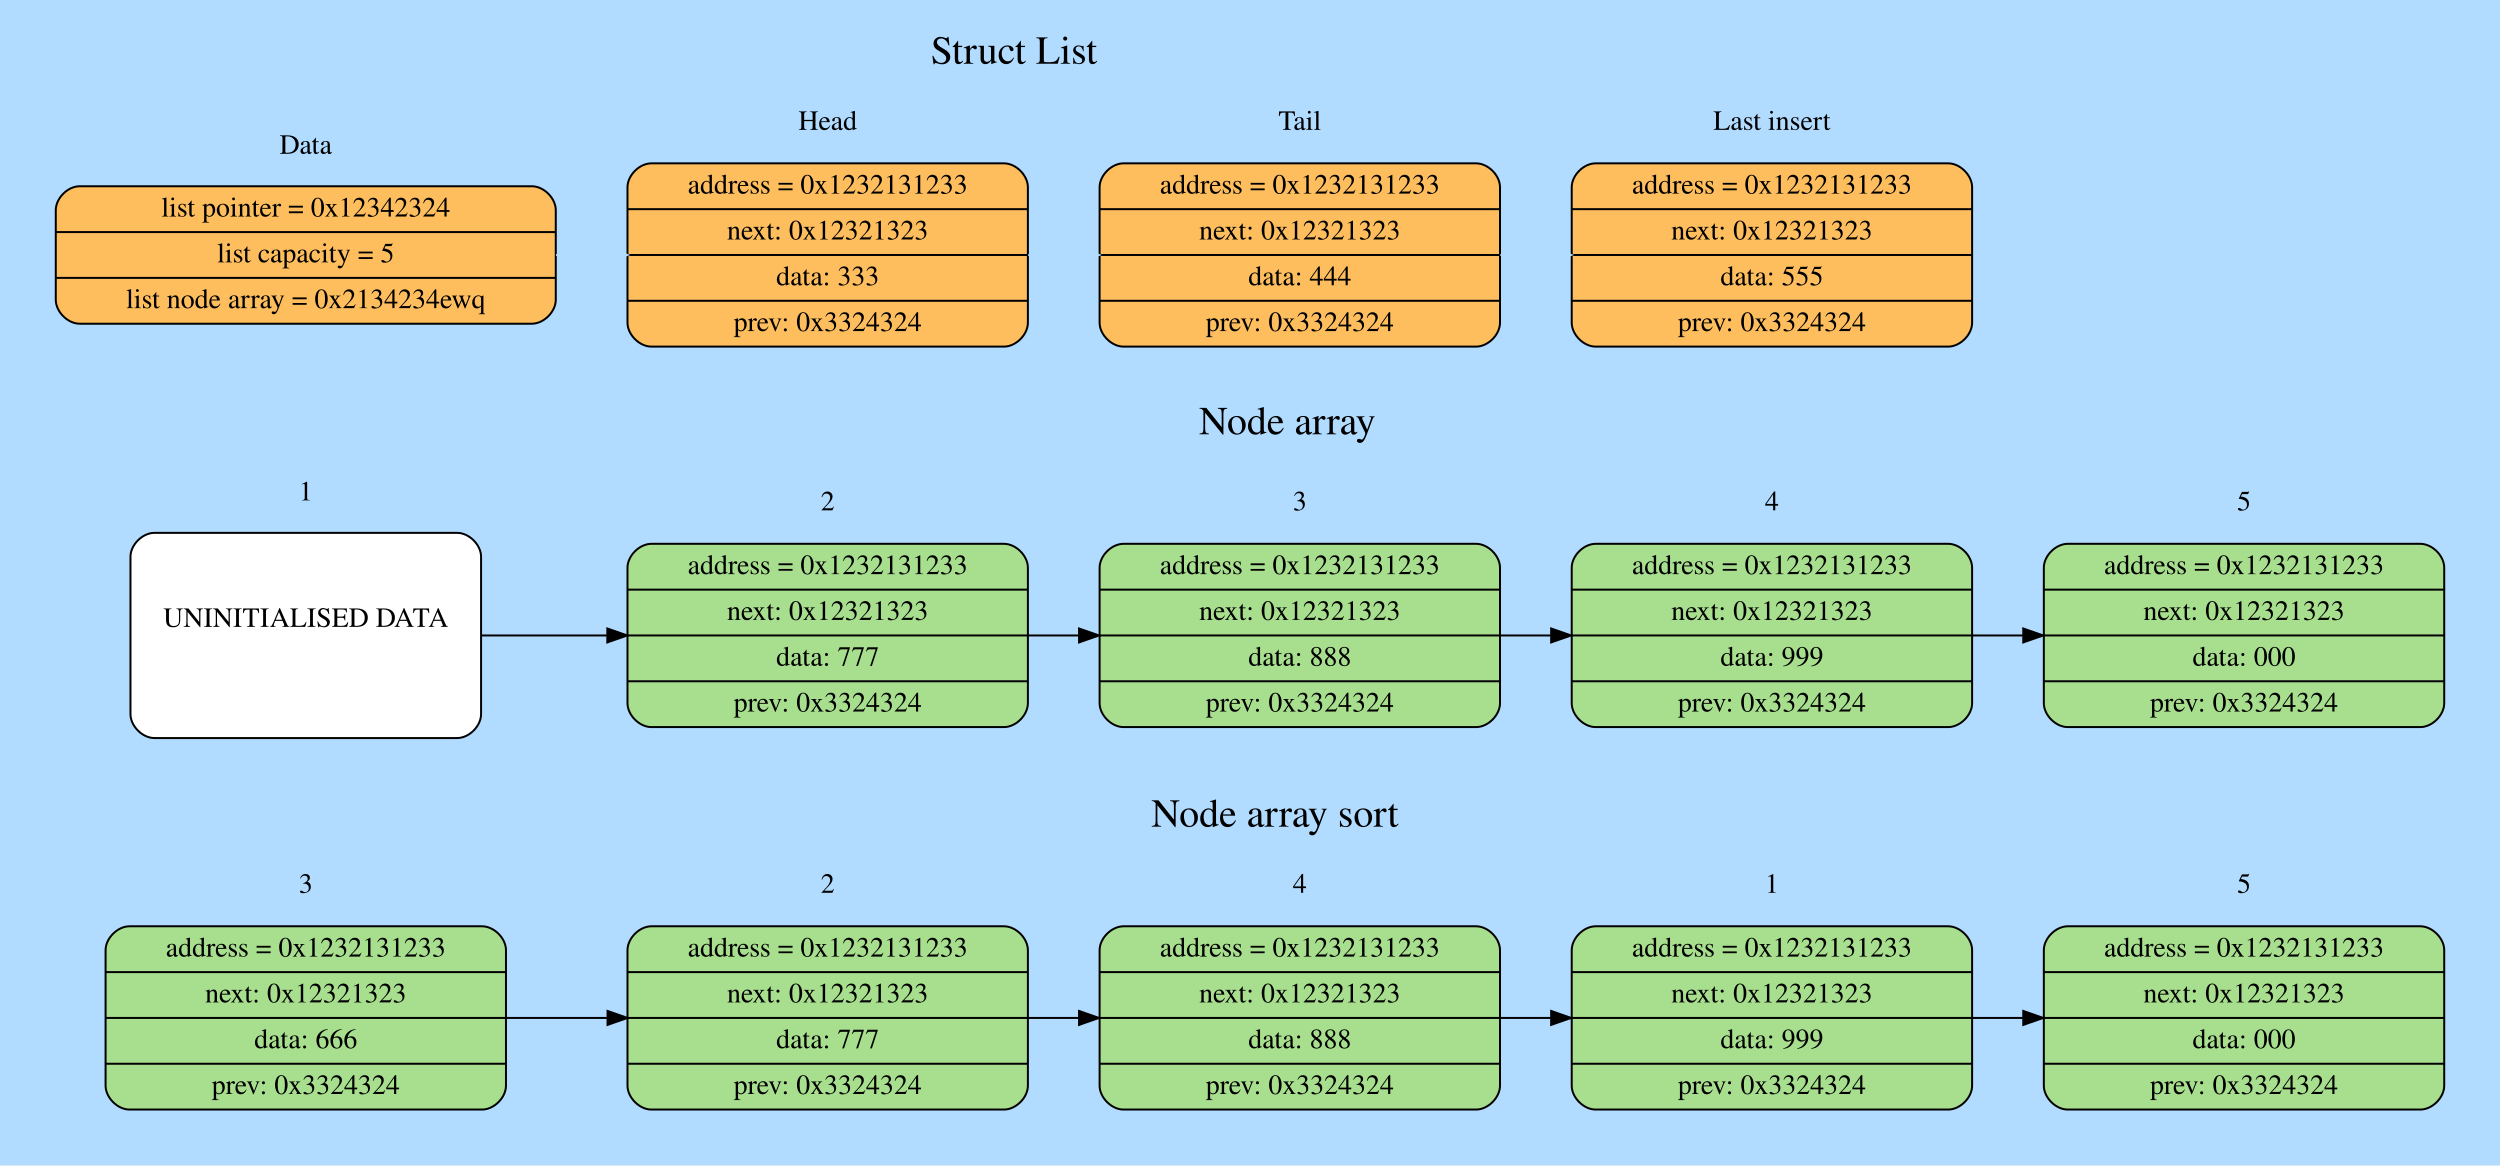
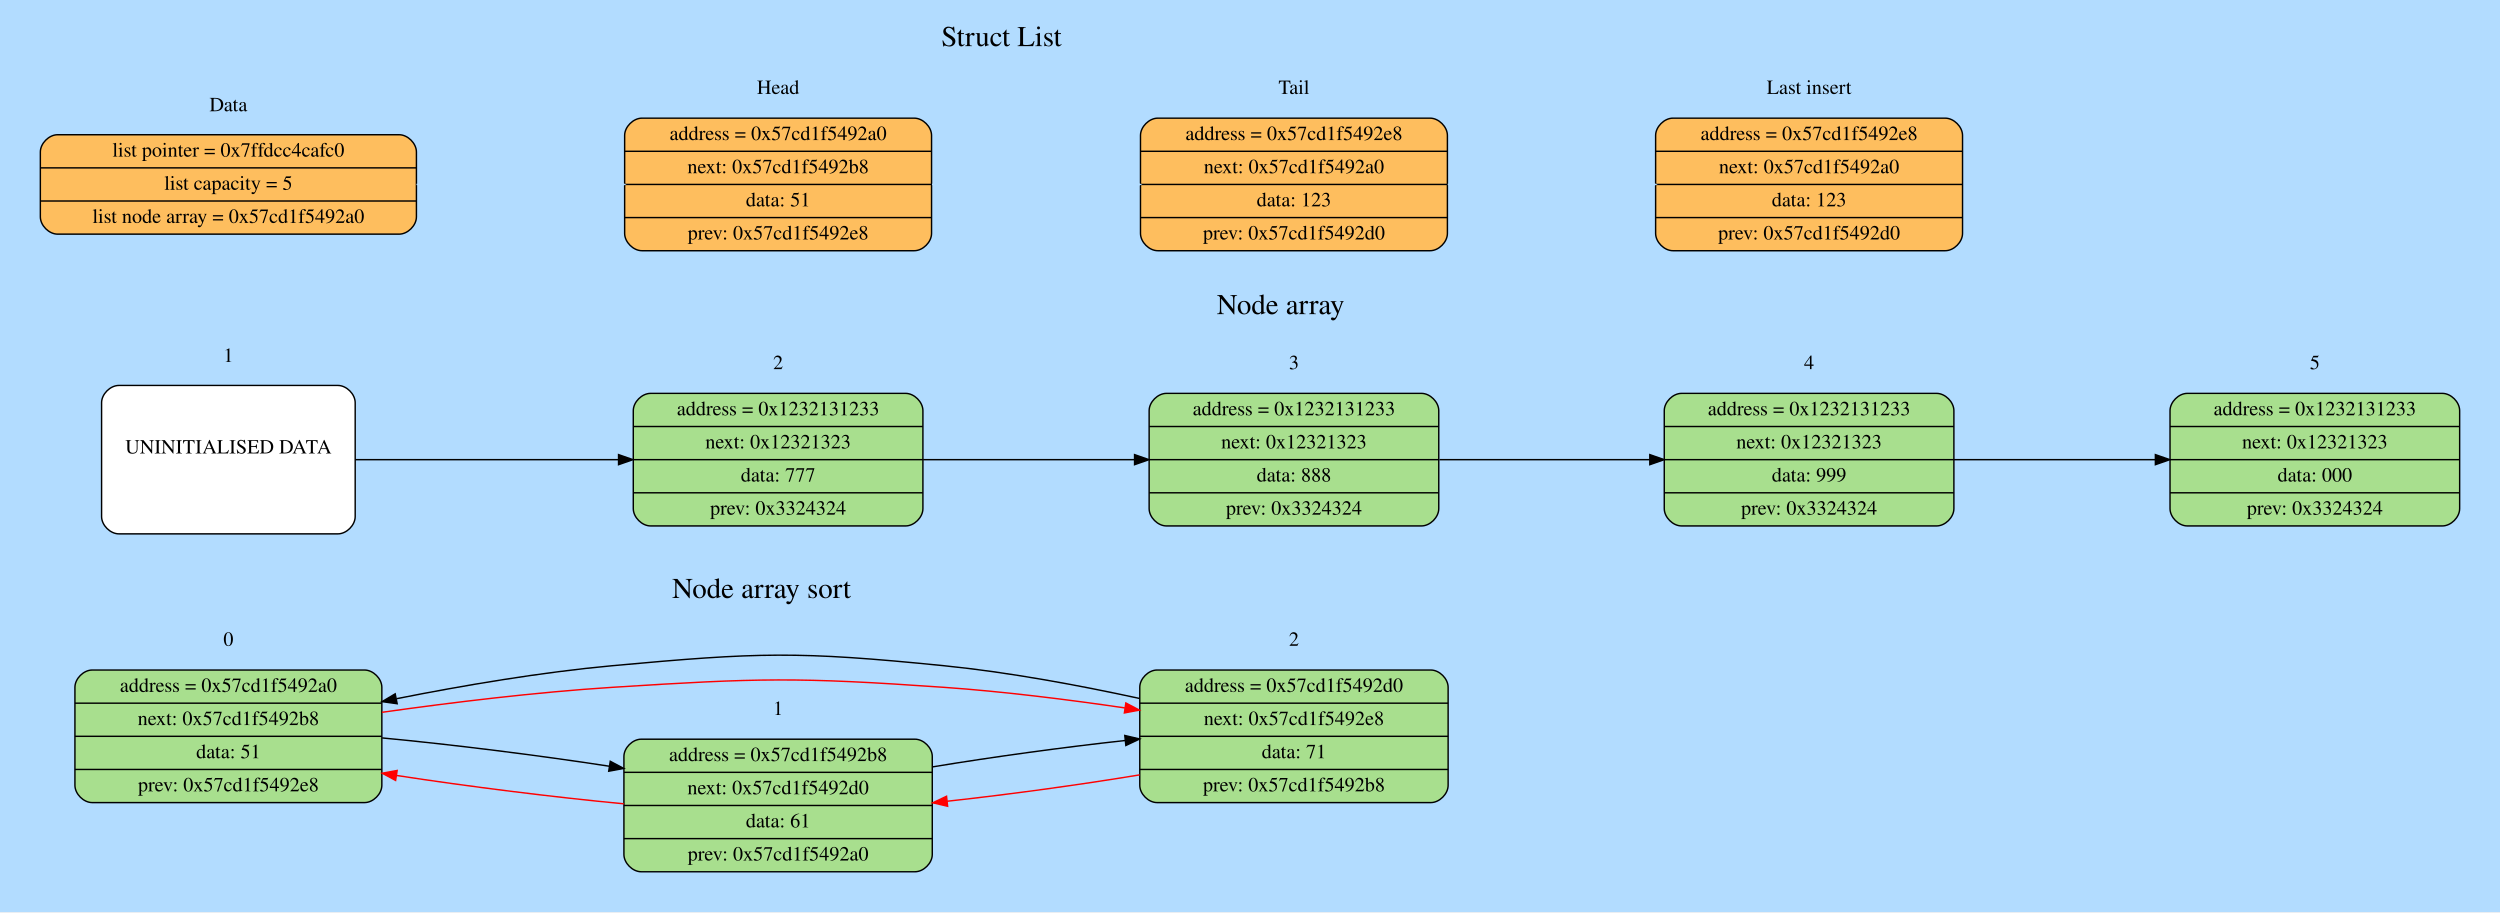
- <svg xmlns="http://www.w3.org/2000/svg" width="1255pt" height="585pt" viewBox="0.00 0.00 1255.00 585.00">
-   <g id="graph0" class="graph" transform="scale(1 1) rotate(0) translate(4 581)">
-     <polygon fill="#b2dcff" stroke="transparent" points="-4,4 -4,-581 1251,-581 1251,4 -4,4" />
+ <svg xmlns="http://www.w3.org/2000/svg" width="1735pt" height="633pt" viewBox="0.00 0.00 1735.00 633.00">
+   <g id="graph0" class="graph" transform="scale(1 1) rotate(0) translate(4 629)">
+     <polygon fill="#b2dcff" stroke="transparent" points="-4,4 -4,-629 1731,-629 1731,4 -4,4" />
    <g id="clust1" class="cluster">
-       <polygon fill="#b2dcff" stroke="#b2dcff" points="33,-8 33,-186 1239,-186 1239,-8 33,-8" />
-       <text text-anchor="middle" x="636" y="-166" font-family="Times,serif" font-size="20.00">Node array sort</text>
+       <polygon fill="#b2dcff" stroke="#b2dcff" points="32,-8 32,-234 1017,-234 1017,-8 32,-8" />
+       <text text-anchor="middle" x="524.5" y="-214" font-family="Times,serif" font-size="20.00">Node array sort</text>
    </g>
    <g id="clust2" class="cluster">
-       <polygon fill="#b2dcff" stroke="#b2dcff" points="41,-16 41,-148 258,-148 258,-16 41,-16" />
-       <text text-anchor="middle" x="149.5" y="-132.8" font-family="Times,serif" font-size="14.00">3</text>
+       <polygon fill="#b2dcff" stroke="#b2dcff" points="40,-64 40,-196 269,-196 269,-64 40,-64" />
+       <text text-anchor="middle" x="154.5" y="-180.8" font-family="Times,serif" font-size="14.00">0</text>
    </g>
    <g id="clust3" class="cluster">
-       <polygon fill="#b2dcff" stroke="#b2dcff" points="303,-16 303,-148 520,-148 520,-16 303,-16" />
-       <text text-anchor="middle" x="411.5" y="-132.8" font-family="Times,serif" font-size="14.00">2</text>
+       <polygon fill="#b2dcff" stroke="#b2dcff" points="421,-16 421,-148 651,-148 651,-16 421,-16" />
+       <text text-anchor="middle" x="536" y="-132.8" font-family="Times,serif" font-size="14.00">1</text>
    </g>
    <g id="clust4" class="cluster">
-       <polygon fill="#b2dcff" stroke="#b2dcff" points="540,-16 540,-148 757,-148 757,-16 540,-16" />
-       <text text-anchor="middle" x="648.5" y="-132.8" font-family="Times,serif" font-size="14.00">4</text>
+       <polygon fill="#b2dcff" stroke="#b2dcff" points="779,-64 779,-196 1009,-196 1009,-64 779,-64" />
+       <text text-anchor="middle" x="894" y="-180.8" font-family="Times,serif" font-size="14.00">2</text>
    </g>
    <g id="clust5" class="cluster">
-       <polygon fill="#b2dcff" stroke="#b2dcff" points="777,-16 777,-148 994,-148 994,-16 777,-16" />
-       <text text-anchor="middle" x="885.5" y="-132.8" font-family="Times,serif" font-size="14.00">1</text>
+       <polygon fill="#b2dcff" stroke="#b2dcff" points="50.5,-242 50.5,-431 1719,-431 1719,-242 50.5,-242" />
+       <text text-anchor="middle" x="884.75" y="-411" font-family="Times,serif" font-size="20.00">Node array</text>
    </g>
    <g id="clust6" class="cluster">
-       <polygon fill="#b2dcff" stroke="#b2dcff" points="1014,-16 1014,-148 1231,-148 1231,-16 1014,-16" />
-       <text text-anchor="middle" x="1122.5" y="-132.8" font-family="Times,serif" font-size="14.00">5</text>
+       <polygon fill="#b2dcff" stroke="#b2dcff" points="58.5,-250 58.5,-393 250.5,-393 250.5,-250 58.5,-250" />
+       <text text-anchor="middle" x="154.5" y="-377.8" font-family="Times,serif" font-size="14.00">1</text>
    </g>
    <g id="clust7" class="cluster">
-       <polygon fill="#b2dcff" stroke="#b2dcff" points="45.5,-194 45.5,-383 1239,-383 1239,-194 45.5,-194" />
-       <text text-anchor="middle" x="642.25" y="-363" font-family="Times,serif" font-size="20.00">Node array</text>
+       <polygon fill="#b2dcff" stroke="#b2dcff" points="427.5,-256 427.5,-388 644.5,-388 644.5,-256 427.5,-256" />
+       <text text-anchor="middle" x="536" y="-372.8" font-family="Times,serif" font-size="14.00">2</text>
    </g>
    <g id="clust8" class="cluster">
-       <polygon fill="#b2dcff" stroke="#b2dcff" points="53.5,-202 53.5,-345 245.5,-345 245.5,-202 53.5,-202" />
-       <text text-anchor="middle" x="149.5" y="-329.8" font-family="Times,serif" font-size="14.00">1</text>
+       <polygon fill="#b2dcff" stroke="#b2dcff" points="785.5,-256 785.5,-388 1002.5,-388 1002.5,-256 785.5,-256" />
+       <text text-anchor="middle" x="894" y="-372.8" font-family="Times,serif" font-size="14.00">3</text>
    </g>
    <g id="clust9" class="cluster">
-       <polygon fill="#b2dcff" stroke="#b2dcff" points="303,-208 303,-340 520,-340 520,-208 303,-208" />
-       <text text-anchor="middle" x="411.5" y="-324.8" font-family="Times,serif" font-size="14.00">2</text>
+       <polygon fill="#b2dcff" stroke="#b2dcff" points="1143,-256 1143,-388 1360,-388 1360,-256 1143,-256" />
+       <text text-anchor="middle" x="1251.5" y="-372.8" font-family="Times,serif" font-size="14.00">4</text>
    </g>
    <g id="clust10" class="cluster">
-       <polygon fill="#b2dcff" stroke="#b2dcff" points="540,-208 540,-340 757,-340 757,-208 540,-208" />
-       <text text-anchor="middle" x="648.5" y="-324.8" font-family="Times,serif" font-size="14.00">3</text>
+       <polygon fill="#b2dcff" stroke="#b2dcff" points="1494,-256 1494,-388 1711,-388 1711,-256 1494,-256" />
+       <text text-anchor="middle" x="1602.5" y="-372.8" font-family="Times,serif" font-size="14.00">5</text>
    </g>
    <g id="clust11" class="cluster">
-       <polygon fill="#b2dcff" stroke="#b2dcff" points="777,-208 777,-340 994,-340 994,-208 777,-208" />
-       <text text-anchor="middle" x="885.5" y="-324.8" font-family="Times,serif" font-size="14.00">4</text>
+       <polygon fill="#b2dcff" stroke="#b2dcff" points="8,-439 8,-617 1374,-617 1374,-439 8,-439" />
+       <text text-anchor="middle" x="691" y="-597" font-family="Times,serif" font-size="20.00">                                           Struct List</text>
    </g>
    <g id="clust12" class="cluster">
-       <polygon fill="#b2dcff" stroke="#b2dcff" points="1014,-208 1014,-340 1231,-340 1231,-208 1014,-208" />
-       <text text-anchor="middle" x="1122.5" y="-324.8" font-family="Times,serif" font-size="14.00">5</text>
+       <polygon fill="#b2dcff" stroke="#b2dcff" points="16,-458 16,-567 293,-567 293,-458 16,-458" />
+       <text text-anchor="middle" x="154.5" y="-551.8" font-family="Times,serif" font-size="14.00">Data</text>
    </g>
    <g id="clust13" class="cluster">
-       <polygon fill="#b2dcff" stroke="#b2dcff" points="8,-391 8,-569 1002,-569 1002,-391 8,-391" />
-       <text text-anchor="middle" x="505" y="-549" font-family="Times,serif" font-size="20.00">                                           Struct List</text>
+       <polygon fill="#b2dcff" stroke="#b2dcff" points="421.5,-447 421.5,-579 650.5,-579 650.5,-447 421.5,-447" />
+       <text text-anchor="middle" x="536" y="-563.8" font-family="Times,serif" font-size="14.00">Head</text>
    </g>
    <g id="clust14" class="cluster">
-       <polygon fill="#b2dcff" stroke="#b2dcff" points="16,-410 16,-519 283,-519 283,-410 16,-410" />
-       <text text-anchor="middle" x="149.5" y="-503.8" font-family="Times,serif" font-size="14.00">Data</text>
+       <polygon fill="#b2dcff" stroke="#b2dcff" points="779.5,-447 779.5,-579 1008.5,-579 1008.5,-447 779.5,-447" />
+       <text text-anchor="middle" x="894" y="-563.8" font-family="Times,serif" font-size="14.00">Tail</text>
    </g>
    <g id="clust15" class="cluster">
-       <polygon fill="#b2dcff" stroke="#b2dcff" points="303,-399 303,-531 520,-531 520,-399 303,-399" />
-       <text text-anchor="middle" x="411.5" y="-515.8" font-family="Times,serif" font-size="14.00">Head</text>
-     </g>
-     <g id="clust16" class="cluster">
-       <polygon fill="#b2dcff" stroke="#b2dcff" points="540,-399 540,-531 757,-531 757,-399 540,-399" />
-       <text text-anchor="middle" x="648.5" y="-515.8" font-family="Times,serif" font-size="14.00">Tail</text>
-     </g>
-     <g id="clust17" class="cluster">
-       <polygon fill="#b2dcff" stroke="#b2dcff" points="777,-399 777,-531 994,-531 994,-399 777,-399" />
-       <text text-anchor="middle" x="885.5" y="-515.8" font-family="Times,serif" font-size="14.00">Last insert</text>
+       <polygon fill="#b2dcff" stroke="#b2dcff" points="1137,-447 1137,-579 1366,-579 1366,-447 1137,-447" />
+       <text text-anchor="middle" x="1251.5" y="-563.8" font-family="Times,serif" font-size="14.00">Last insert</text>
    </g>
    <g id="node1" class="node">
-       <path fill="#a8df8e" stroke="black" d="M61,-24C61,-24 238,-24 238,-24 244,-24 250,-30 250,-36 250,-36 250,-104 250,-104 250,-110 244,-116 238,-116 238,-116 61,-116 61,-116 55,-116 49,-110 49,-104 49,-104 49,-36 49,-36 49,-30 55,-24 61,-24" />
-       <text text-anchor="middle" x="149.5" y="-100.8" font-family="Times,serif" font-size="14.00">address = 0x1232131233</text>
-       <polyline fill="none" stroke="black" points="49,-93 250,-93 " />
-       <text text-anchor="middle" x="149.5" y="-77.8" font-family="Times,serif" font-size="14.00">next: 0x12321323</text>
-       <polyline fill="none" stroke="black" points="49,-70 250,-70 " />
-       <text text-anchor="middle" x="149.5" y="-54.8" font-family="Times,serif" font-size="14.00">data: 666</text>
-       <polyline fill="none" stroke="black" points="49,-47 250,-47 " />
-       <text text-anchor="middle" x="149.5" y="-31.8" font-family="Times,serif" font-size="14.00">prev: 0x3324324</text>
+       <path fill="#a8df8e" stroke="black" d="M60,-72C60,-72 249,-72 249,-72 255,-72 261,-78 261,-84 261,-84 261,-152 261,-152 261,-158 255,-164 249,-164 249,-164 60,-164 60,-164 54,-164 48,-158 48,-152 48,-152 48,-84 48,-84 48,-78 54,-72 60,-72" />
+       <text text-anchor="middle" x="154.5" y="-148.8" font-family="Times,serif" font-size="14.00">address = 0x57cd1f5492a0</text>
+       <polyline fill="none" stroke="black" points="48,-141 261,-141 " />
+       <text text-anchor="middle" x="154.5" y="-125.8" font-family="Times,serif" font-size="14.00">next: 0x57cd1f5492b8</text>
+       <polyline fill="none" stroke="black" points="48,-118 261,-118 " />
+       <text text-anchor="middle" x="154.5" y="-102.8" font-family="Times,serif" font-size="14.00">data: 51</text>
+       <polyline fill="none" stroke="black" points="48,-95 261,-95 " />
+       <text text-anchor="middle" x="154.5" y="-79.8" font-family="Times,serif" font-size="14.00">prev: 0x57cd1f5492e8</text>
    </g>
    <g id="node2" class="node">
-       <path fill="#a8df8e" stroke="black" d="M323,-24C323,-24 500,-24 500,-24 506,-24 512,-30 512,-36 512,-36 512,-104 512,-104 512,-110 506,-116 500,-116 500,-116 323,-116 323,-116 317,-116 311,-110 311,-104 311,-104 311,-36 311,-36 311,-30 317,-24 323,-24" />
-       <text text-anchor="middle" x="411.5" y="-100.8" font-family="Times,serif" font-size="14.00">address = 0x1232131233</text>
-       <polyline fill="none" stroke="black" points="311,-93 512,-93 " />
-       <text text-anchor="middle" x="411.5" y="-77.8" font-family="Times,serif" font-size="14.00">next: 0x12321323</text>
-       <polyline fill="none" stroke="black" points="311,-70 512,-70 " />
-       <text text-anchor="middle" x="411.5" y="-54.8" font-family="Times,serif" font-size="14.00">data: 777</text>
-       <polyline fill="none" stroke="black" points="311,-47 512,-47 " />
-       <text text-anchor="middle" x="411.5" y="-31.8" font-family="Times,serif" font-size="14.00">prev: 0x3324324</text>
+       <path fill="#a8df8e" stroke="black" d="M441,-24C441,-24 631,-24 631,-24 637,-24 643,-30 643,-36 643,-36 643,-104 643,-104 643,-110 637,-116 631,-116 631,-116 441,-116 441,-116 435,-116 429,-110 429,-104 429,-104 429,-36 429,-36 429,-30 435,-24 441,-24" />
+       <text text-anchor="middle" x="536" y="-100.8" font-family="Times,serif" font-size="14.00">address = 0x57cd1f5492b8</text>
+       <polyline fill="none" stroke="black" points="429,-93 643,-93 " />
+       <text text-anchor="middle" x="536" y="-77.8" font-family="Times,serif" font-size="14.00">next: 0x57cd1f5492d0</text>
+       <polyline fill="none" stroke="black" points="429,-70 643,-70 " />
+       <text text-anchor="middle" x="536" y="-54.8" font-family="Times,serif" font-size="14.00">data: 61</text>
+       <polyline fill="none" stroke="black" points="429,-47 643,-47 " />
+       <text text-anchor="middle" x="536" y="-31.8" font-family="Times,serif" font-size="14.00">prev: 0x57cd1f5492a0</text>
    </g>
    <g id="edge1" class="edge">
-       <path fill="none" stroke="black" d="M250.28,-70C266.76,-70 283.93,-70 300.65,-70" />
-       <polygon fill="black" stroke="black" points="300.99,-73.5 310.99,-70 300.99,-66.5 300.99,-73.5" />
+       <path fill="none" stroke="black" d="M261.21,-116.88C310.25,-112.24 368.67,-104.95 418.93,-97.23" />
+       <polygon fill="black" stroke="black" points="419.53,-100.68 428.87,-95.68 418.45,-93.77 419.53,-100.68" />
    </g>
    <g id="node3" class="node">
-       <path fill="#a8df8e" stroke="black" d="M560,-24C560,-24 737,-24 737,-24 743,-24 749,-30 749,-36 749,-36 749,-104 749,-104 749,-110 743,-116 737,-116 737,-116 560,-116 560,-116 554,-116 548,-110 548,-104 548,-104 548,-36 548,-36 548,-30 554,-24 560,-24" />
-       <text text-anchor="middle" x="648.5" y="-100.8" font-family="Times,serif" font-size="14.00">address = 0x1232131233</text>
-       <polyline fill="none" stroke="black" points="548,-93 749,-93 " />
-       <text text-anchor="middle" x="648.5" y="-77.8" font-family="Times,serif" font-size="14.00">next: 0x12321323</text>
-       <polyline fill="none" stroke="black" points="548,-70 749,-70 " />
-       <text text-anchor="middle" x="648.5" y="-54.8" font-family="Times,serif" font-size="14.00">data: 888</text>
-       <polyline fill="none" stroke="black" points="548,-47 749,-47 " />
-       <text text-anchor="middle" x="648.5" y="-31.8" font-family="Times,serif" font-size="14.00">prev: 0x3324324</text>
+       <path fill="#a8df8e" stroke="black" d="M799,-72C799,-72 989,-72 989,-72 995,-72 1001,-78 1001,-84 1001,-84 1001,-152 1001,-152 1001,-158 995,-164 989,-164 989,-164 799,-164 799,-164 793,-164 787,-158 787,-152 787,-152 787,-84 787,-84 787,-78 793,-72 799,-72" />
+       <text text-anchor="middle" x="894" y="-148.8" font-family="Times,serif" font-size="14.00">address = 0x57cd1f5492d0</text>
+       <polyline fill="none" stroke="black" points="787,-141 1001,-141 " />
+       <text text-anchor="middle" x="894" y="-125.8" font-family="Times,serif" font-size="14.00">next: 0x57cd1f5492e8</text>
+       <polyline fill="none" stroke="black" points="787,-118 1001,-118 " />
+       <text text-anchor="middle" x="894" y="-102.8" font-family="Times,serif" font-size="14.00">data: 71</text>
+       <polyline fill="none" stroke="black" points="787,-95 1001,-95 " />
+       <text text-anchor="middle" x="894" y="-79.8" font-family="Times,serif" font-size="14.00">prev: 0x57cd1f5492b8</text>
+     </g>
+     <g id="edge6" class="edge">
+       <path fill="none" stroke="red" d="M261.14,-134.67C309.7,-141.52 368.13,-148.63 421,-152 523.02,-158.51 549.03,-159.13 651,-152 692.16,-149.12 736.98,-143.52 776.73,-137.69" />
+       <polygon fill="red" stroke="red" points="777.34,-141.13 786.72,-136.2 776.31,-134.21 777.34,-141.13" />
+     </g>
+     <g id="edge5" class="edge">
+       <path fill="none" stroke="red" d="M428.87,-71.16C379.78,-75.82 321.35,-83.12 271.14,-90.83" />
+       <polygon fill="red" stroke="red" points="270.55,-87.38 261.21,-92.38 271.63,-94.3 270.55,-87.38" />
    </g>
    <g id="edge2" class="edge">
-       <path fill="none" stroke="black" d="M512.16,-70C520.52,-70 529,-70 537.44,-70" />
-       <polygon fill="black" stroke="black" points="537.68,-73.5 547.68,-70 537.68,-66.5 537.68,-73.5" />
+       <path fill="none" stroke="black" d="M643.33,-96.81C685.43,-103.76 733.96,-110.39 776.97,-115.1" />
+       <polygon fill="black" stroke="black" points="776.6,-118.58 786.91,-116.16 777.34,-111.62 776.6,-118.58" />
+     </g>
+     <g id="edge3" class="edge">
+       <path fill="none" stroke="black" d="M786.78,-144.28C744.78,-153.42 695.89,-162.5 651,-167 549.29,-177.19 522.8,-176.32 421,-167 371.53,-162.47 317.53,-153.3 271.21,-144.1" />
+       <polygon fill="black" stroke="black" points="271.64,-140.61 261.15,-142.07 270.26,-147.48 271.64,-140.61" />
+     </g>
+     <g id="edge4" class="edge">
+       <path fill="none" stroke="red" d="M786.91,-91.23C744.83,-84.28 696.31,-77.64 653.28,-72.93" />
+       <polygon fill="red" stroke="red" points="653.65,-69.45 643.33,-71.86 652.9,-76.41 653.65,-69.45" />
    </g>
    <g id="node4" class="node">
-       <path fill="#a8df8e" stroke="black" d="M797,-24C797,-24 974,-24 974,-24 980,-24 986,-30 986,-36 986,-36 986,-104 986,-104 986,-110 980,-116 974,-116 974,-116 797,-116 797,-116 791,-116 785,-110 785,-104 785,-104 785,-36 785,-36 785,-30 791,-24 797,-24" />
-       <text text-anchor="middle" x="885.5" y="-100.8" font-family="Times,serif" font-size="14.00">address = 0x1232131233</text>
-       <polyline fill="none" stroke="black" points="785,-93 986,-93 " />
-       <text text-anchor="middle" x="885.5" y="-77.8" font-family="Times,serif" font-size="14.00">next: 0x12321323</text>
-       <polyline fill="none" stroke="black" points="785,-70 986,-70 " />
-       <text text-anchor="middle" x="885.5" y="-54.8" font-family="Times,serif" font-size="14.00">data: 999</text>
-       <polyline fill="none" stroke="black" points="785,-47 986,-47 " />
-       <text text-anchor="middle" x="885.5" y="-31.8" font-family="Times,serif" font-size="14.00">prev: 0x3324324</text>
-     </g>
-     <g id="edge3" class="edge">
-       <path fill="none" stroke="black" d="M749.16,-70C757.52,-70 766,-70 774.44,-70" />
-       <polygon fill="black" stroke="black" points="774.68,-73.5 784.68,-70 774.68,-66.5 774.68,-73.5" />
+       <path fill="white" stroke="black" d="M78.5,-258.5C78.5,-258.5 230.5,-258.5 230.5,-258.5 236.5,-258.5 242.5,-264.5 242.5,-270.5 242.5,-270.5 242.5,-349.5 242.5,-349.5 242.5,-355.5 236.5,-361.5 230.5,-361.5 230.5,-361.5 78.5,-361.5 78.5,-361.5 72.5,-361.5 66.5,-355.5 66.5,-349.5 66.5,-349.5 66.5,-270.5 66.5,-270.5 66.5,-264.5 72.5,-258.5 78.5,-258.5" />
+       <text text-anchor="middle" x="154.5" y="-314.3" font-family="Times,serif" font-size="14.00">UNINITIALISED DATA</text>
    </g>
    <g id="node5" class="node">
-       <path fill="#a8df8e" stroke="black" d="M1034,-24C1034,-24 1211,-24 1211,-24 1217,-24 1223,-30 1223,-36 1223,-36 1223,-104 1223,-104 1223,-110 1217,-116 1211,-116 1211,-116 1034,-116 1034,-116 1028,-116 1022,-110 1022,-104 1022,-104 1022,-36 1022,-36 1022,-30 1028,-24 1034,-24" />
-       <text text-anchor="middle" x="1122.5" y="-100.8" font-family="Times,serif" font-size="14.00">address = 0x1232131233</text>
-       <polyline fill="none" stroke="black" points="1022,-93 1223,-93 " />
-       <text text-anchor="middle" x="1122.5" y="-77.8" font-family="Times,serif" font-size="14.00">next: 0x12321323</text>
-       <polyline fill="none" stroke="black" points="1022,-70 1223,-70 " />
-       <text text-anchor="middle" x="1122.5" y="-54.8" font-family="Times,serif" font-size="14.00">data: 000</text>
-       <polyline fill="none" stroke="black" points="1022,-47 1223,-47 " />
-       <text text-anchor="middle" x="1122.5" y="-31.8" font-family="Times,serif" font-size="14.00">prev: 0x3324324</text>
-     </g>
-     <g id="edge4" class="edge">
-       <path fill="none" stroke="black" d="M986.16,-70C994.52,-70 1003,-70 1011.44,-70" />
-       <polygon fill="black" stroke="black" points="1011.68,-73.5 1021.68,-70 1011.68,-66.5 1011.68,-73.5" />
+       <path fill="#a8df8e" stroke="black" d="M447.5,-264C447.5,-264 624.5,-264 624.5,-264 630.5,-264 636.5,-270 636.5,-276 636.5,-276 636.5,-344 636.5,-344 636.5,-350 630.5,-356 624.5,-356 624.5,-356 447.5,-356 447.5,-356 441.5,-356 435.5,-350 435.5,-344 435.5,-344 435.5,-276 435.5,-276 435.5,-270 441.5,-264 447.5,-264" />
+       <text text-anchor="middle" x="536" y="-340.8" font-family="Times,serif" font-size="14.00">address = 0x1232131233</text>
+       <polyline fill="none" stroke="black" points="435.5,-333 636.5,-333 " />
+       <text text-anchor="middle" x="536" y="-317.8" font-family="Times,serif" font-size="14.00">next: 0x12321323</text>
+       <polyline fill="none" stroke="black" points="435.5,-310 636.5,-310 " />
+       <text text-anchor="middle" x="536" y="-294.8" font-family="Times,serif" font-size="14.00">data: 777</text>
+       <polyline fill="none" stroke="black" points="435.5,-287 636.5,-287 " />
+       <text text-anchor="middle" x="536" y="-271.8" font-family="Times,serif" font-size="14.00">prev: 0x3324324</text>
+     </g>
+     <g id="edge7" class="edge">
+       <path fill="none" stroke="black" d="M242.56,-310C296.75,-310 366.93,-310 424.96,-310" />
+       <polygon fill="black" stroke="black" points="425.27,-313.5 435.27,-310 425.27,-306.5 425.27,-313.5" />
    </g>
    <g id="node6" class="node">
-       <path fill="white" stroke="black" d="M73.5,-210.5C73.5,-210.5 225.5,-210.5 225.5,-210.5 231.5,-210.5 237.5,-216.5 237.5,-222.5 237.5,-222.5 237.5,-301.5 237.5,-301.5 237.5,-307.5 231.5,-313.5 225.5,-313.5 225.5,-313.5 73.5,-313.5 73.5,-313.5 67.5,-313.5 61.5,-307.5 61.5,-301.5 61.5,-301.5 61.5,-222.5 61.5,-222.5 61.5,-216.5 67.5,-210.5 73.5,-210.5" />
-       <text text-anchor="middle" x="149.5" y="-266.3" font-family="Times,serif" font-size="14.00">UNINITIALISED DATA</text>
+       <path fill="#a8df8e" stroke="black" d="M805.5,-264C805.5,-264 982.5,-264 982.5,-264 988.5,-264 994.5,-270 994.5,-276 994.5,-276 994.5,-344 994.5,-344 994.5,-350 988.5,-356 982.5,-356 982.5,-356 805.5,-356 805.5,-356 799.5,-356 793.5,-350 793.5,-344 793.5,-344 793.5,-276 793.5,-276 793.5,-270 799.5,-264 805.5,-264" />
+       <text text-anchor="middle" x="894" y="-340.8" font-family="Times,serif" font-size="14.00">address = 0x1232131233</text>
+       <polyline fill="none" stroke="black" points="793.5,-333 994.5,-333 " />
+       <text text-anchor="middle" x="894" y="-317.8" font-family="Times,serif" font-size="14.00">next: 0x12321323</text>
+       <polyline fill="none" stroke="black" points="793.5,-310 994.5,-310 " />
+       <text text-anchor="middle" x="894" y="-294.8" font-family="Times,serif" font-size="14.00">data: 888</text>
+       <polyline fill="none" stroke="black" points="793.5,-287 994.5,-287 " />
+       <text text-anchor="middle" x="894" y="-271.8" font-family="Times,serif" font-size="14.00">prev: 0x3324324</text>
+     </g>
+     <g id="edge8" class="edge">
+       <path fill="none" stroke="black" d="M636.64,-310C682.25,-310 736.43,-310 783.21,-310" />
+       <polygon fill="black" stroke="black" points="783.38,-313.5 793.38,-310 783.38,-306.5 783.38,-313.5" />
    </g>
    <g id="node7" class="node">
-       <path fill="#a8df8e" stroke="black" d="M323,-216C323,-216 500,-216 500,-216 506,-216 512,-222 512,-228 512,-228 512,-296 512,-296 512,-302 506,-308 500,-308 500,-308 323,-308 323,-308 317,-308 311,-302 311,-296 311,-296 311,-228 311,-228 311,-222 317,-216 323,-216" />
-       <text text-anchor="middle" x="411.5" y="-292.8" font-family="Times,serif" font-size="14.00">address = 0x1232131233</text>
-       <polyline fill="none" stroke="black" points="311,-285 512,-285 " />
-       <text text-anchor="middle" x="411.5" y="-269.8" font-family="Times,serif" font-size="14.00">next: 0x12321323</text>
-       <polyline fill="none" stroke="black" points="311,-262 512,-262 " />
-       <text text-anchor="middle" x="411.5" y="-246.8" font-family="Times,serif" font-size="14.00">data: 777</text>
-       <polyline fill="none" stroke="black" points="311,-239 512,-239 " />
-       <text text-anchor="middle" x="411.5" y="-223.8" font-family="Times,serif" font-size="14.00">prev: 0x3324324</text>
-     </g>
-     <g id="edge5" class="edge">
-       <path fill="none" stroke="black" d="M237.8,-262C257.96,-262 279.66,-262 300.64,-262" />
-       <polygon fill="black" stroke="black" points="300.87,-265.5 310.87,-262 300.87,-258.5 300.87,-265.5" />
+       <path fill="#a8df8e" stroke="black" d="M1163,-264C1163,-264 1340,-264 1340,-264 1346,-264 1352,-270 1352,-276 1352,-276 1352,-344 1352,-344 1352,-350 1346,-356 1340,-356 1340,-356 1163,-356 1163,-356 1157,-356 1151,-350 1151,-344 1151,-344 1151,-276 1151,-276 1151,-270 1157,-264 1163,-264" />
+       <text text-anchor="middle" x="1251.5" y="-340.8" font-family="Times,serif" font-size="14.00">address = 0x1232131233</text>
+       <polyline fill="none" stroke="black" points="1151,-333 1352,-333 " />
+       <text text-anchor="middle" x="1251.5" y="-317.8" font-family="Times,serif" font-size="14.00">next: 0x12321323</text>
+       <polyline fill="none" stroke="black" points="1151,-310 1352,-310 " />
+       <text text-anchor="middle" x="1251.5" y="-294.8" font-family="Times,serif" font-size="14.00">data: 999</text>
+       <polyline fill="none" stroke="black" points="1151,-287 1352,-287 " />
+       <text text-anchor="middle" x="1251.5" y="-271.8" font-family="Times,serif" font-size="14.00">prev: 0x3324324</text>
+     </g>
+     <g id="edge9" class="edge">
+       <path fill="none" stroke="black" d="M994.97,-310C1040.41,-310 1094.3,-310 1140.85,-310" />
+       <polygon fill="black" stroke="black" points="1140.97,-313.5 1150.97,-310 1140.97,-306.5 1140.97,-313.5" />
    </g>
    <g id="node8" class="node">
-       <path fill="#a8df8e" stroke="black" d="M560,-216C560,-216 737,-216 737,-216 743,-216 749,-222 749,-228 749,-228 749,-296 749,-296 749,-302 743,-308 737,-308 737,-308 560,-308 560,-308 554,-308 548,-302 548,-296 548,-296 548,-228 548,-228 548,-222 554,-216 560,-216" />
-       <text text-anchor="middle" x="648.5" y="-292.8" font-family="Times,serif" font-size="14.00">address = 0x1232131233</text>
-       <polyline fill="none" stroke="black" points="548,-285 749,-285 " />
-       <text text-anchor="middle" x="648.5" y="-269.8" font-family="Times,serif" font-size="14.00">next: 0x12321323</text>
-       <polyline fill="none" stroke="black" points="548,-262 749,-262 " />
-       <text text-anchor="middle" x="648.5" y="-246.8" font-family="Times,serif" font-size="14.00">data: 888</text>
-       <polyline fill="none" stroke="black" points="548,-239 749,-239 " />
-       <text text-anchor="middle" x="648.5" y="-223.8" font-family="Times,serif" font-size="14.00">prev: 0x3324324</text>
-     </g>
-     <g id="edge6" class="edge">
-       <path fill="none" stroke="black" d="M512.16,-262C520.52,-262 529,-262 537.44,-262" />
-       <polygon fill="black" stroke="black" points="537.68,-265.5 547.68,-262 537.68,-258.5 537.68,-265.5" />
+       <path fill="#a8df8e" stroke="black" d="M1514,-264C1514,-264 1691,-264 1691,-264 1697,-264 1703,-270 1703,-276 1703,-276 1703,-344 1703,-344 1703,-350 1697,-356 1691,-356 1691,-356 1514,-356 1514,-356 1508,-356 1502,-350 1502,-344 1502,-344 1502,-276 1502,-276 1502,-270 1508,-264 1514,-264" />
+       <text text-anchor="middle" x="1602.5" y="-340.8" font-family="Times,serif" font-size="14.00">address = 0x1232131233</text>
+       <polyline fill="none" stroke="black" points="1502,-333 1703,-333 " />
+       <text text-anchor="middle" x="1602.5" y="-317.8" font-family="Times,serif" font-size="14.00">next: 0x12321323</text>
+       <polyline fill="none" stroke="black" points="1502,-310 1703,-310 " />
+       <text text-anchor="middle" x="1602.5" y="-294.8" font-family="Times,serif" font-size="14.00">data: 000</text>
+       <polyline fill="none" stroke="black" points="1502,-287 1703,-287 " />
+       <text text-anchor="middle" x="1602.5" y="-271.8" font-family="Times,serif" font-size="14.00">prev: 0x3324324</text>
+     </g>
+     <g id="edge10" class="edge">
+       <path fill="none" stroke="black" d="M1352.04,-310C1395.69,-310 1447.05,-310 1491.79,-310" />
+       <polygon fill="black" stroke="black" points="1491.83,-313.5 1501.83,-310 1491.83,-306.5 1491.83,-313.5" />
    </g>
    <g id="node9" class="node">
-       <path fill="#a8df8e" stroke="black" d="M797,-216C797,-216 974,-216 974,-216 980,-216 986,-222 986,-228 986,-228 986,-296 986,-296 986,-302 980,-308 974,-308 974,-308 797,-308 797,-308 791,-308 785,-302 785,-296 785,-296 785,-228 785,-228 785,-222 791,-216 797,-216" />
-       <text text-anchor="middle" x="885.5" y="-292.8" font-family="Times,serif" font-size="14.00">address = 0x1232131233</text>
-       <polyline fill="none" stroke="black" points="785,-285 986,-285 " />
-       <text text-anchor="middle" x="885.5" y="-269.8" font-family="Times,serif" font-size="14.00">next: 0x12321323</text>
-       <polyline fill="none" stroke="black" points="785,-262 986,-262 " />
-       <text text-anchor="middle" x="885.5" y="-246.8" font-family="Times,serif" font-size="14.00">data: 999</text>
-       <polyline fill="none" stroke="black" points="785,-239 986,-239 " />
-       <text text-anchor="middle" x="885.5" y="-223.8" font-family="Times,serif" font-size="14.00">prev: 0x3324324</text>
-     </g>
-     <g id="edge7" class="edge">
-       <path fill="none" stroke="black" d="M749.16,-262C757.52,-262 766,-262 774.44,-262" />
-       <polygon fill="black" stroke="black" points="774.68,-265.5 784.68,-262 774.68,-258.5 774.68,-265.5" />
+       <path fill="#febe5e" stroke="black" d="M441.5,-455C441.5,-455 630.5,-455 630.5,-455 636.5,-455 642.5,-461 642.5,-467 642.5,-467 642.5,-535 642.5,-535 642.5,-541 636.5,-547 630.5,-547 630.5,-547 441.5,-547 441.5,-547 435.5,-547 429.5,-541 429.5,-535 429.5,-535 429.5,-467 429.5,-467 429.5,-461 435.5,-455 441.5,-455" />
+       <text text-anchor="middle" x="536" y="-531.8" font-family="Times,serif" font-size="14.00">address = 0x57cd1f5492a0</text>
+       <polyline fill="none" stroke="black" points="429.5,-524 642.5,-524 " />
+       <text text-anchor="middle" x="536" y="-508.8" font-family="Times,serif" font-size="14.00">next: 0x57cd1f5492b8</text>
+       <polyline fill="none" stroke="black" points="429.5,-501 642.5,-501 " />
+       <text text-anchor="middle" x="536" y="-485.8" font-family="Times,serif" font-size="14.00">data: 51</text>
+       <polyline fill="none" stroke="black" points="429.5,-478 642.5,-478 " />
+       <text text-anchor="middle" x="536" y="-462.8" font-family="Times,serif" font-size="14.00">prev: 0x57cd1f5492e8</text>
    </g>
    <g id="node10" class="node">
-       <path fill="#a8df8e" stroke="black" d="M1034,-216C1034,-216 1211,-216 1211,-216 1217,-216 1223,-222 1223,-228 1223,-228 1223,-296 1223,-296 1223,-302 1217,-308 1211,-308 1211,-308 1034,-308 1034,-308 1028,-308 1022,-302 1022,-296 1022,-296 1022,-228 1022,-228 1022,-222 1028,-216 1034,-216" />
-       <text text-anchor="middle" x="1122.5" y="-292.8" font-family="Times,serif" font-size="14.00">address = 0x1232131233</text>
-       <polyline fill="none" stroke="black" points="1022,-285 1223,-285 " />
-       <text text-anchor="middle" x="1122.5" y="-269.8" font-family="Times,serif" font-size="14.00">next: 0x12321323</text>
-       <polyline fill="none" stroke="black" points="1022,-262 1223,-262 " />
-       <text text-anchor="middle" x="1122.5" y="-246.8" font-family="Times,serif" font-size="14.00">data: 000</text>
-       <polyline fill="none" stroke="black" points="1022,-239 1223,-239 " />
-       <text text-anchor="middle" x="1122.5" y="-223.8" font-family="Times,serif" font-size="14.00">prev: 0x3324324</text>
-     </g>
-     <g id="edge8" class="edge">
-       <path fill="none" stroke="black" d="M986.16,-262C994.52,-262 1003,-262 1011.44,-262" />
-       <polygon fill="black" stroke="black" points="1011.68,-265.5 1021.68,-262 1011.68,-258.5 1011.68,-265.5" />
+       <path fill="#febe5e" stroke="black" d="M799.5,-455C799.5,-455 988.5,-455 988.5,-455 994.5,-455 1000.5,-461 1000.5,-467 1000.5,-467 1000.5,-535 1000.5,-535 1000.5,-541 994.5,-547 988.5,-547 988.5,-547 799.5,-547 799.5,-547 793.5,-547 787.5,-541 787.5,-535 787.5,-535 787.5,-467 787.5,-467 787.5,-461 793.5,-455 799.5,-455" />
+       <text text-anchor="middle" x="894" y="-531.8" font-family="Times,serif" font-size="14.00">address = 0x57cd1f5492e8</text>
+       <polyline fill="none" stroke="black" points="787.5,-524 1000.5,-524 " />
+       <text text-anchor="middle" x="894" y="-508.8" font-family="Times,serif" font-size="14.00">next: 0x57cd1f5492a0</text>
+       <polyline fill="none" stroke="black" points="787.5,-501 1000.5,-501 " />
+       <text text-anchor="middle" x="894" y="-485.8" font-family="Times,serif" font-size="14.00">data: 123</text>
+       <polyline fill="none" stroke="black" points="787.5,-478 1000.5,-478 " />
+       <text text-anchor="middle" x="894" y="-462.8" font-family="Times,serif" font-size="14.00">prev: 0x57cd1f5492d0</text>
+     </g>
+     <g id="edge12" class="edge">
+       <path fill="none" stroke="#b2dcff" d="M642.85,-501C685.07,-501 733.8,-501 776.98,-501" />
+       <polygon fill="#b2dcff" stroke="#b2dcff" points="777.25,-504.5 787.25,-501 777.25,-497.5 777.25,-504.5" />
    </g>
    <g id="node11" class="node">
-       <path fill="#febe5e" stroke="black" d="M323,-407C323,-407 500,-407 500,-407 506,-407 512,-413 512,-419 512,-419 512,-487 512,-487 512,-493 506,-499 500,-499 500,-499 323,-499 323,-499 317,-499 311,-493 311,-487 311,-487 311,-419 311,-419 311,-413 317,-407 323,-407" />
-       <text text-anchor="middle" x="411.5" y="-483.8" font-family="Times,serif" font-size="14.00">address = 0x1232131233</text>
-       <polyline fill="none" stroke="black" points="311,-476 512,-476 " />
-       <text text-anchor="middle" x="411.5" y="-460.8" font-family="Times,serif" font-size="14.00">next: 0x12321323</text>
-       <polyline fill="none" stroke="black" points="311,-453 512,-453 " />
-       <text text-anchor="middle" x="411.5" y="-437.8" font-family="Times,serif" font-size="14.00">data: 333</text>
-       <polyline fill="none" stroke="black" points="311,-430 512,-430 " />
-       <text text-anchor="middle" x="411.5" y="-414.8" font-family="Times,serif" font-size="14.00">prev: 0x3324324</text>
+       <path fill="#febe5e" stroke="black" d="M1157,-455C1157,-455 1346,-455 1346,-455 1352,-455 1358,-461 1358,-467 1358,-467 1358,-535 1358,-535 1358,-541 1352,-547 1346,-547 1346,-547 1157,-547 1157,-547 1151,-547 1145,-541 1145,-535 1145,-535 1145,-467 1145,-467 1145,-461 1151,-455 1157,-455" />
+       <text text-anchor="middle" x="1251.5" y="-531.8" font-family="Times,serif" font-size="14.00">address = 0x57cd1f5492e8</text>
+       <polyline fill="none" stroke="black" points="1145,-524 1358,-524 " />
+       <text text-anchor="middle" x="1251.5" y="-508.8" font-family="Times,serif" font-size="14.00">next: 0x57cd1f5492a0</text>
+       <polyline fill="none" stroke="black" points="1145,-501 1358,-501 " />
+       <text text-anchor="middle" x="1251.5" y="-485.8" font-family="Times,serif" font-size="14.00">data: 123</text>
+       <polyline fill="none" stroke="black" points="1145,-478 1358,-478 " />
+       <text text-anchor="middle" x="1251.5" y="-462.8" font-family="Times,serif" font-size="14.00">prev: 0x57cd1f5492d0</text>
+     </g>
+     <g id="edge13" class="edge">
+       <path fill="none" stroke="#b2dcff" d="M1000.7,-501C1042.86,-501 1091.53,-501 1134.64,-501" />
+       <polygon fill="#b2dcff" stroke="#b2dcff" points="1134.9,-504.5 1144.9,-501 1134.9,-497.5 1134.9,-504.5" />
    </g>
    <g id="node12" class="node">
-       <path fill="#febe5e" stroke="black" d="M560,-407C560,-407 737,-407 737,-407 743,-407 749,-413 749,-419 749,-419 749,-487 749,-487 749,-493 743,-499 737,-499 737,-499 560,-499 560,-499 554,-499 548,-493 548,-487 548,-487 548,-419 548,-419 548,-413 554,-407 560,-407" />
-       <text text-anchor="middle" x="648.5" y="-483.8" font-family="Times,serif" font-size="14.00">address = 0x1232131233</text>
-       <polyline fill="none" stroke="black" points="548,-476 749,-476 " />
-       <text text-anchor="middle" x="648.5" y="-460.8" font-family="Times,serif" font-size="14.00">next: 0x12321323</text>
-       <polyline fill="none" stroke="black" points="548,-453 749,-453 " />
-       <text text-anchor="middle" x="648.5" y="-437.8" font-family="Times,serif" font-size="14.00">data: 444</text>
-       <polyline fill="none" stroke="black" points="548,-430 749,-430 " />
-       <text text-anchor="middle" x="648.5" y="-414.8" font-family="Times,serif" font-size="14.00">prev: 0x3324324</text>
-     </g>
-     <g id="edge10" class="edge">
-       <path fill="none" stroke="#b2dcff" d="M512.16,-453C520.52,-453 529,-453 537.44,-453" />
-       <polygon fill="#b2dcff" stroke="#b2dcff" points="537.68,-456.5 547.68,-453 537.68,-449.5 537.68,-456.5" />
-     </g>
-     <g id="node13" class="node">
-       <path fill="#febe5e" stroke="black" d="M797,-407C797,-407 974,-407 974,-407 980,-407 986,-413 986,-419 986,-419 986,-487 986,-487 986,-493 980,-499 974,-499 974,-499 797,-499 797,-499 791,-499 785,-493 785,-487 785,-487 785,-419 785,-419 785,-413 791,-407 797,-407" />
-       <text text-anchor="middle" x="885.5" y="-483.8" font-family="Times,serif" font-size="14.00">address = 0x1232131233</text>
-       <polyline fill="none" stroke="black" points="785,-476 986,-476 " />
-       <text text-anchor="middle" x="885.5" y="-460.8" font-family="Times,serif" font-size="14.00">next: 0x12321323</text>
-       <polyline fill="none" stroke="black" points="785,-453 986,-453 " />
-       <text text-anchor="middle" x="885.5" y="-437.8" font-family="Times,serif" font-size="14.00">data: 555</text>
-       <polyline fill="none" stroke="black" points="785,-430 986,-430 " />
-       <text text-anchor="middle" x="885.5" y="-414.8" font-family="Times,serif" font-size="14.00">prev: 0x3324324</text>
+       <path fill="#febe5e" stroke="black" d="M36,-466.5C36,-466.5 273,-466.5 273,-466.5 279,-466.5 285,-472.5 285,-478.5 285,-478.5 285,-523.5 285,-523.5 285,-529.5 279,-535.5 273,-535.5 273,-535.5 36,-535.5 36,-535.5 30,-535.5 24,-529.5 24,-523.5 24,-523.5 24,-478.5 24,-478.5 24,-472.5 30,-466.5 36,-466.5" />
+       <text text-anchor="middle" x="154.5" y="-520.3" font-family="Times,serif" font-size="14.00">list pointer = 0x7ffdcc4cafc0</text>
+       <polyline fill="none" stroke="black" points="24,-512.5 285,-512.5 " />
+       <text text-anchor="middle" x="154.5" y="-497.3" font-family="Times,serif" font-size="14.00">list capacity = 5</text>
+       <polyline fill="none" stroke="black" points="24,-489.5 285,-489.5 " />
+       <text text-anchor="middle" x="154.5" y="-474.3" font-family="Times,serif" font-size="14.00">list node array = 0x57cd1f5492a0</text>
    </g>
    <g id="edge11" class="edge">
-       <path fill="none" stroke="#b2dcff" d="M749.16,-453C757.52,-453 766,-453 774.44,-453" />
-       <polygon fill="#b2dcff" stroke="#b2dcff" points="774.68,-456.5 784.68,-453 774.68,-449.5 774.68,-456.5" />
-     </g>
-     <g id="node14" class="node">
-       <path fill="#febe5e" stroke="black" d="M36,-418.5C36,-418.5 263,-418.5 263,-418.5 269,-418.5 275,-424.5 275,-430.5 275,-430.5 275,-475.5 275,-475.5 275,-481.5 269,-487.5 263,-487.5 263,-487.5 36,-487.5 36,-487.5 30,-487.5 24,-481.5 24,-475.5 24,-475.5 24,-430.5 24,-430.5 24,-424.5 30,-418.5 36,-418.5" />
-       <text text-anchor="middle" x="149.5" y="-472.3" font-family="Times,serif" font-size="14.00">list pointer = 0x12342324</text>
-       <polyline fill="none" stroke="black" points="24,-464.5 275,-464.5 " />
-       <text text-anchor="middle" x="149.5" y="-449.3" font-family="Times,serif" font-size="14.00">list capacity = 5</text>
-       <polyline fill="none" stroke="black" points="24,-441.5 275,-441.5 " />
-       <text text-anchor="middle" x="149.5" y="-426.3" font-family="Times,serif" font-size="14.00">list node array = 0x2134234ewq</text>
-     </g>
-     <g id="edge9" class="edge">
-       <path fill="none" stroke="#b2dcff" d="M275.17,-453C283.69,-453 292.25,-453 300.69,-453" />
-       <polygon fill="#b2dcff" stroke="#b2dcff" points="300.91,-456.5 310.91,-453 300.91,-449.5 300.91,-456.5" />
+       <path fill="none" stroke="#b2dcff" d="M285.04,-501C328.58,-501 376.83,-501 419.23,-501" />
+       <polygon fill="#b2dcff" stroke="#b2dcff" points="419.31,-504.5 429.31,-501 419.31,-497.5 419.31,-504.5" />
    </g>
  </g>
</svg>
